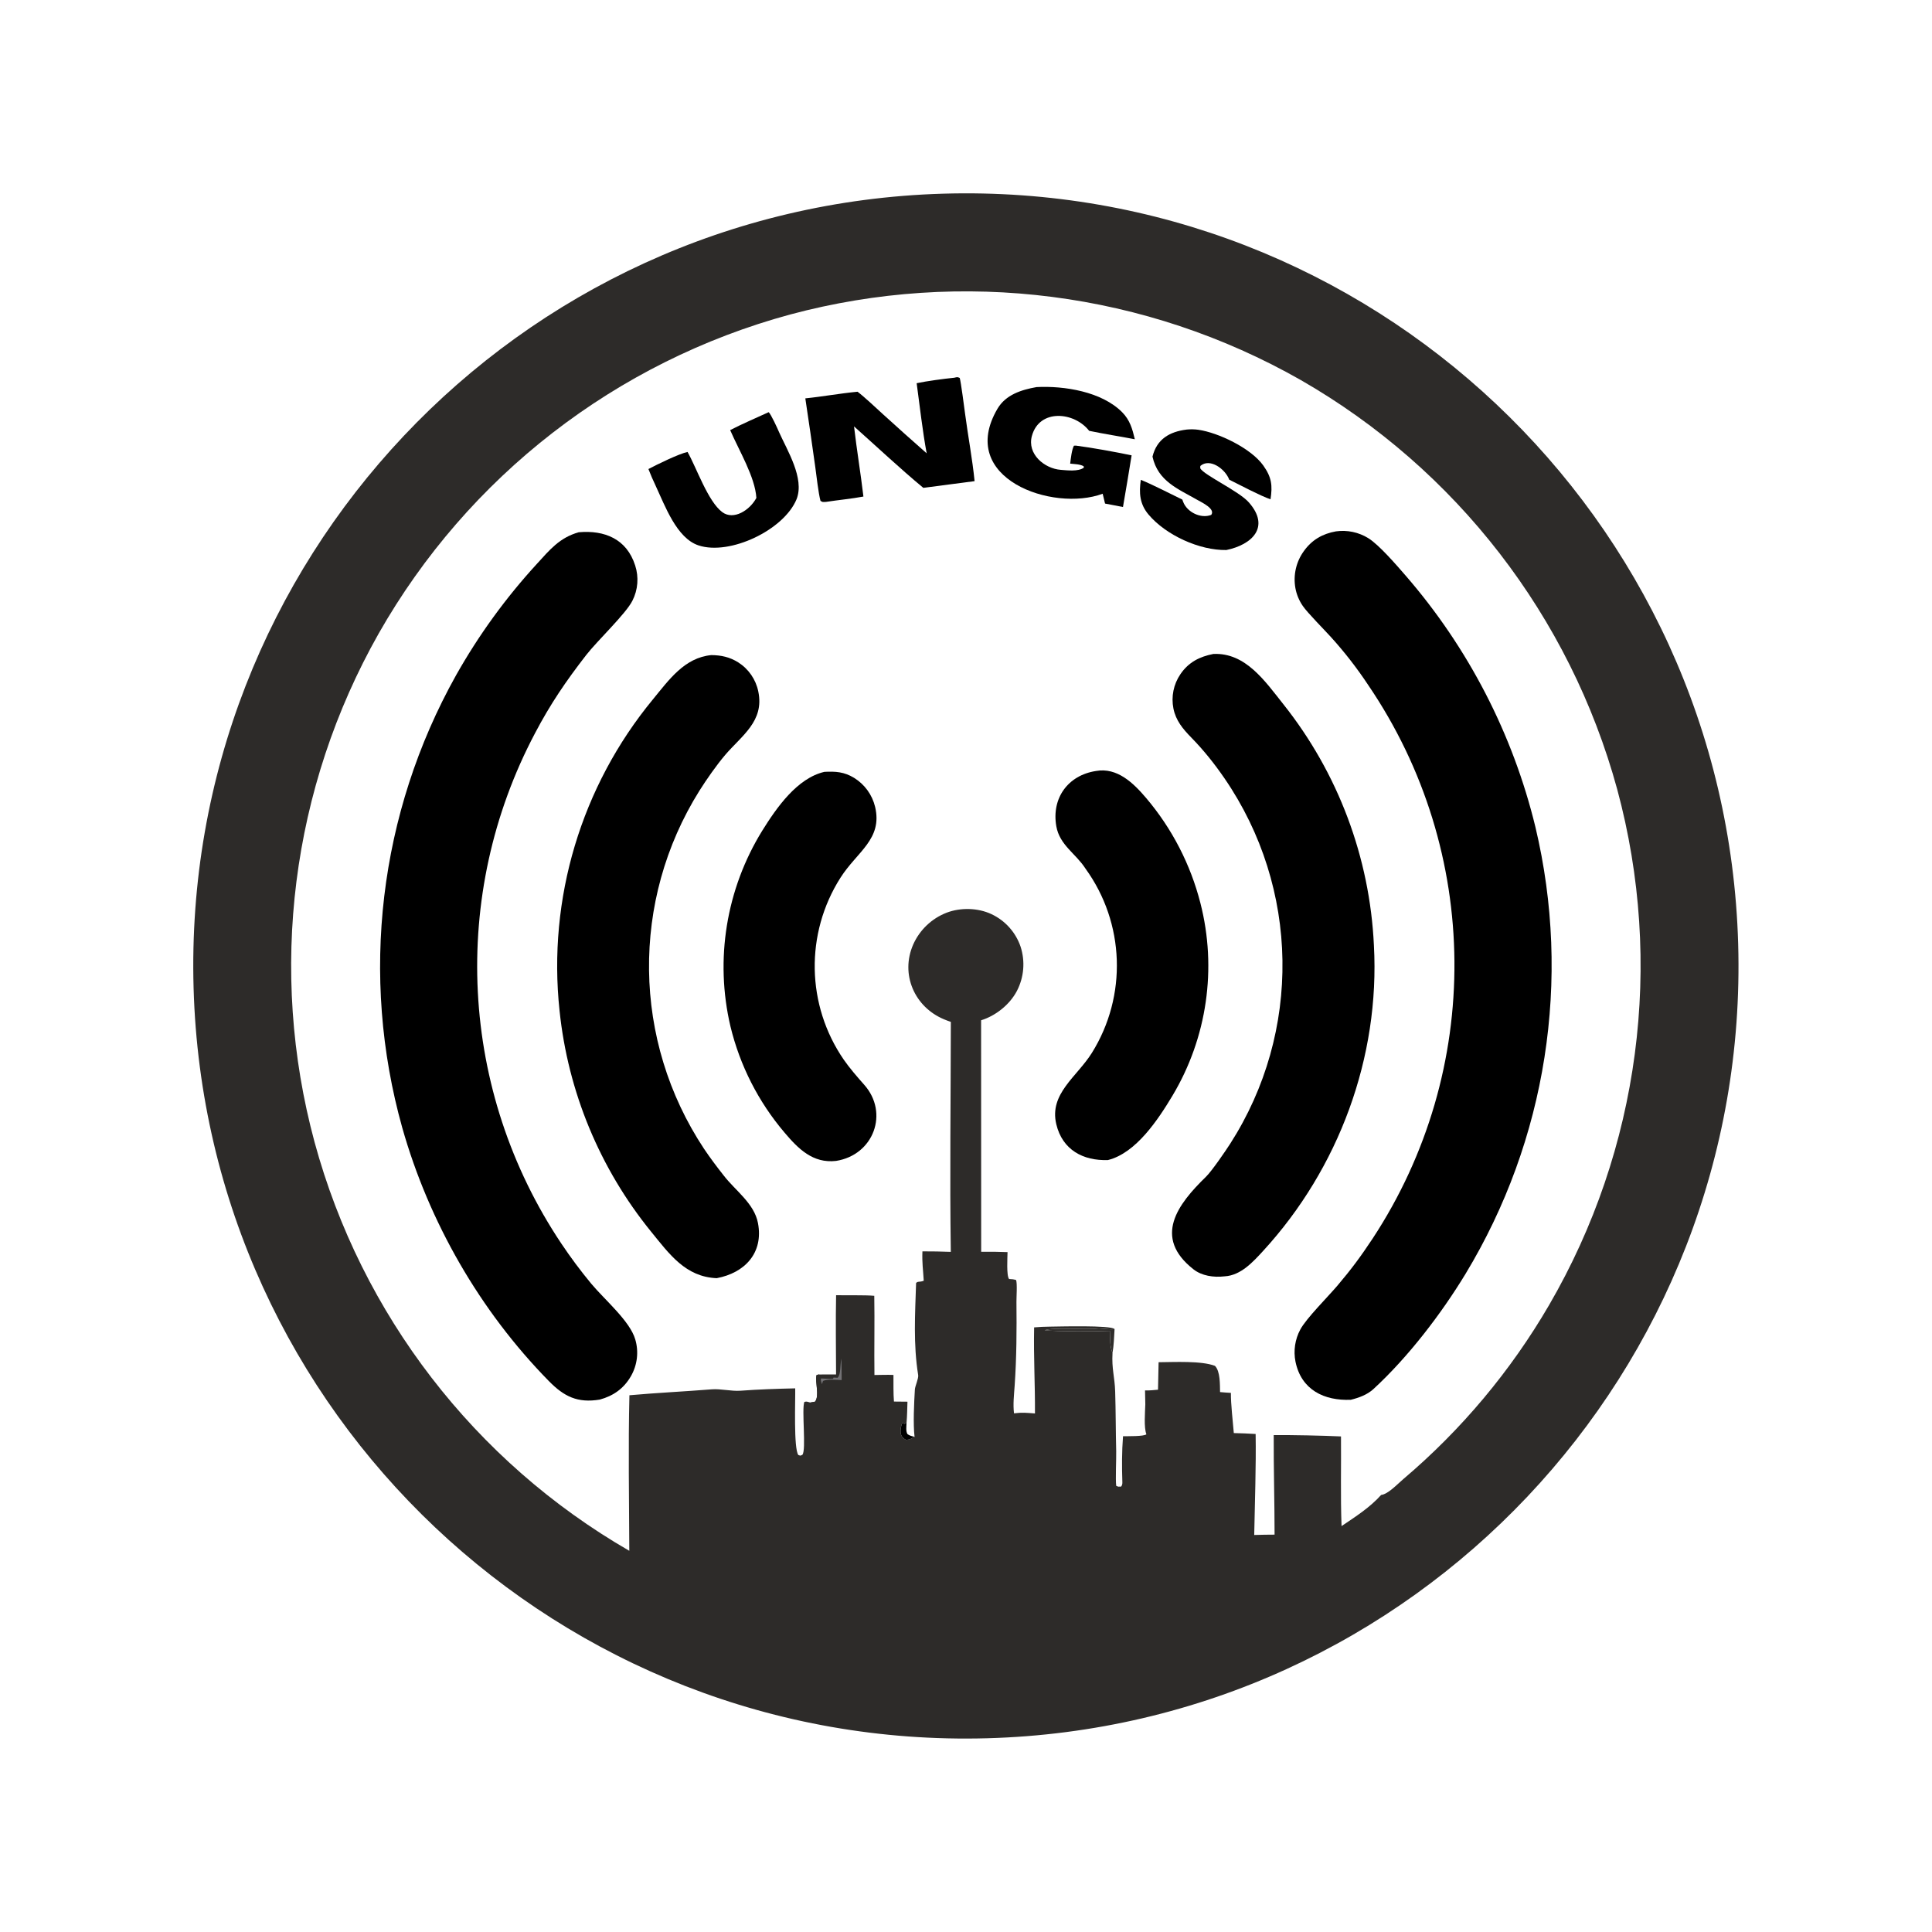
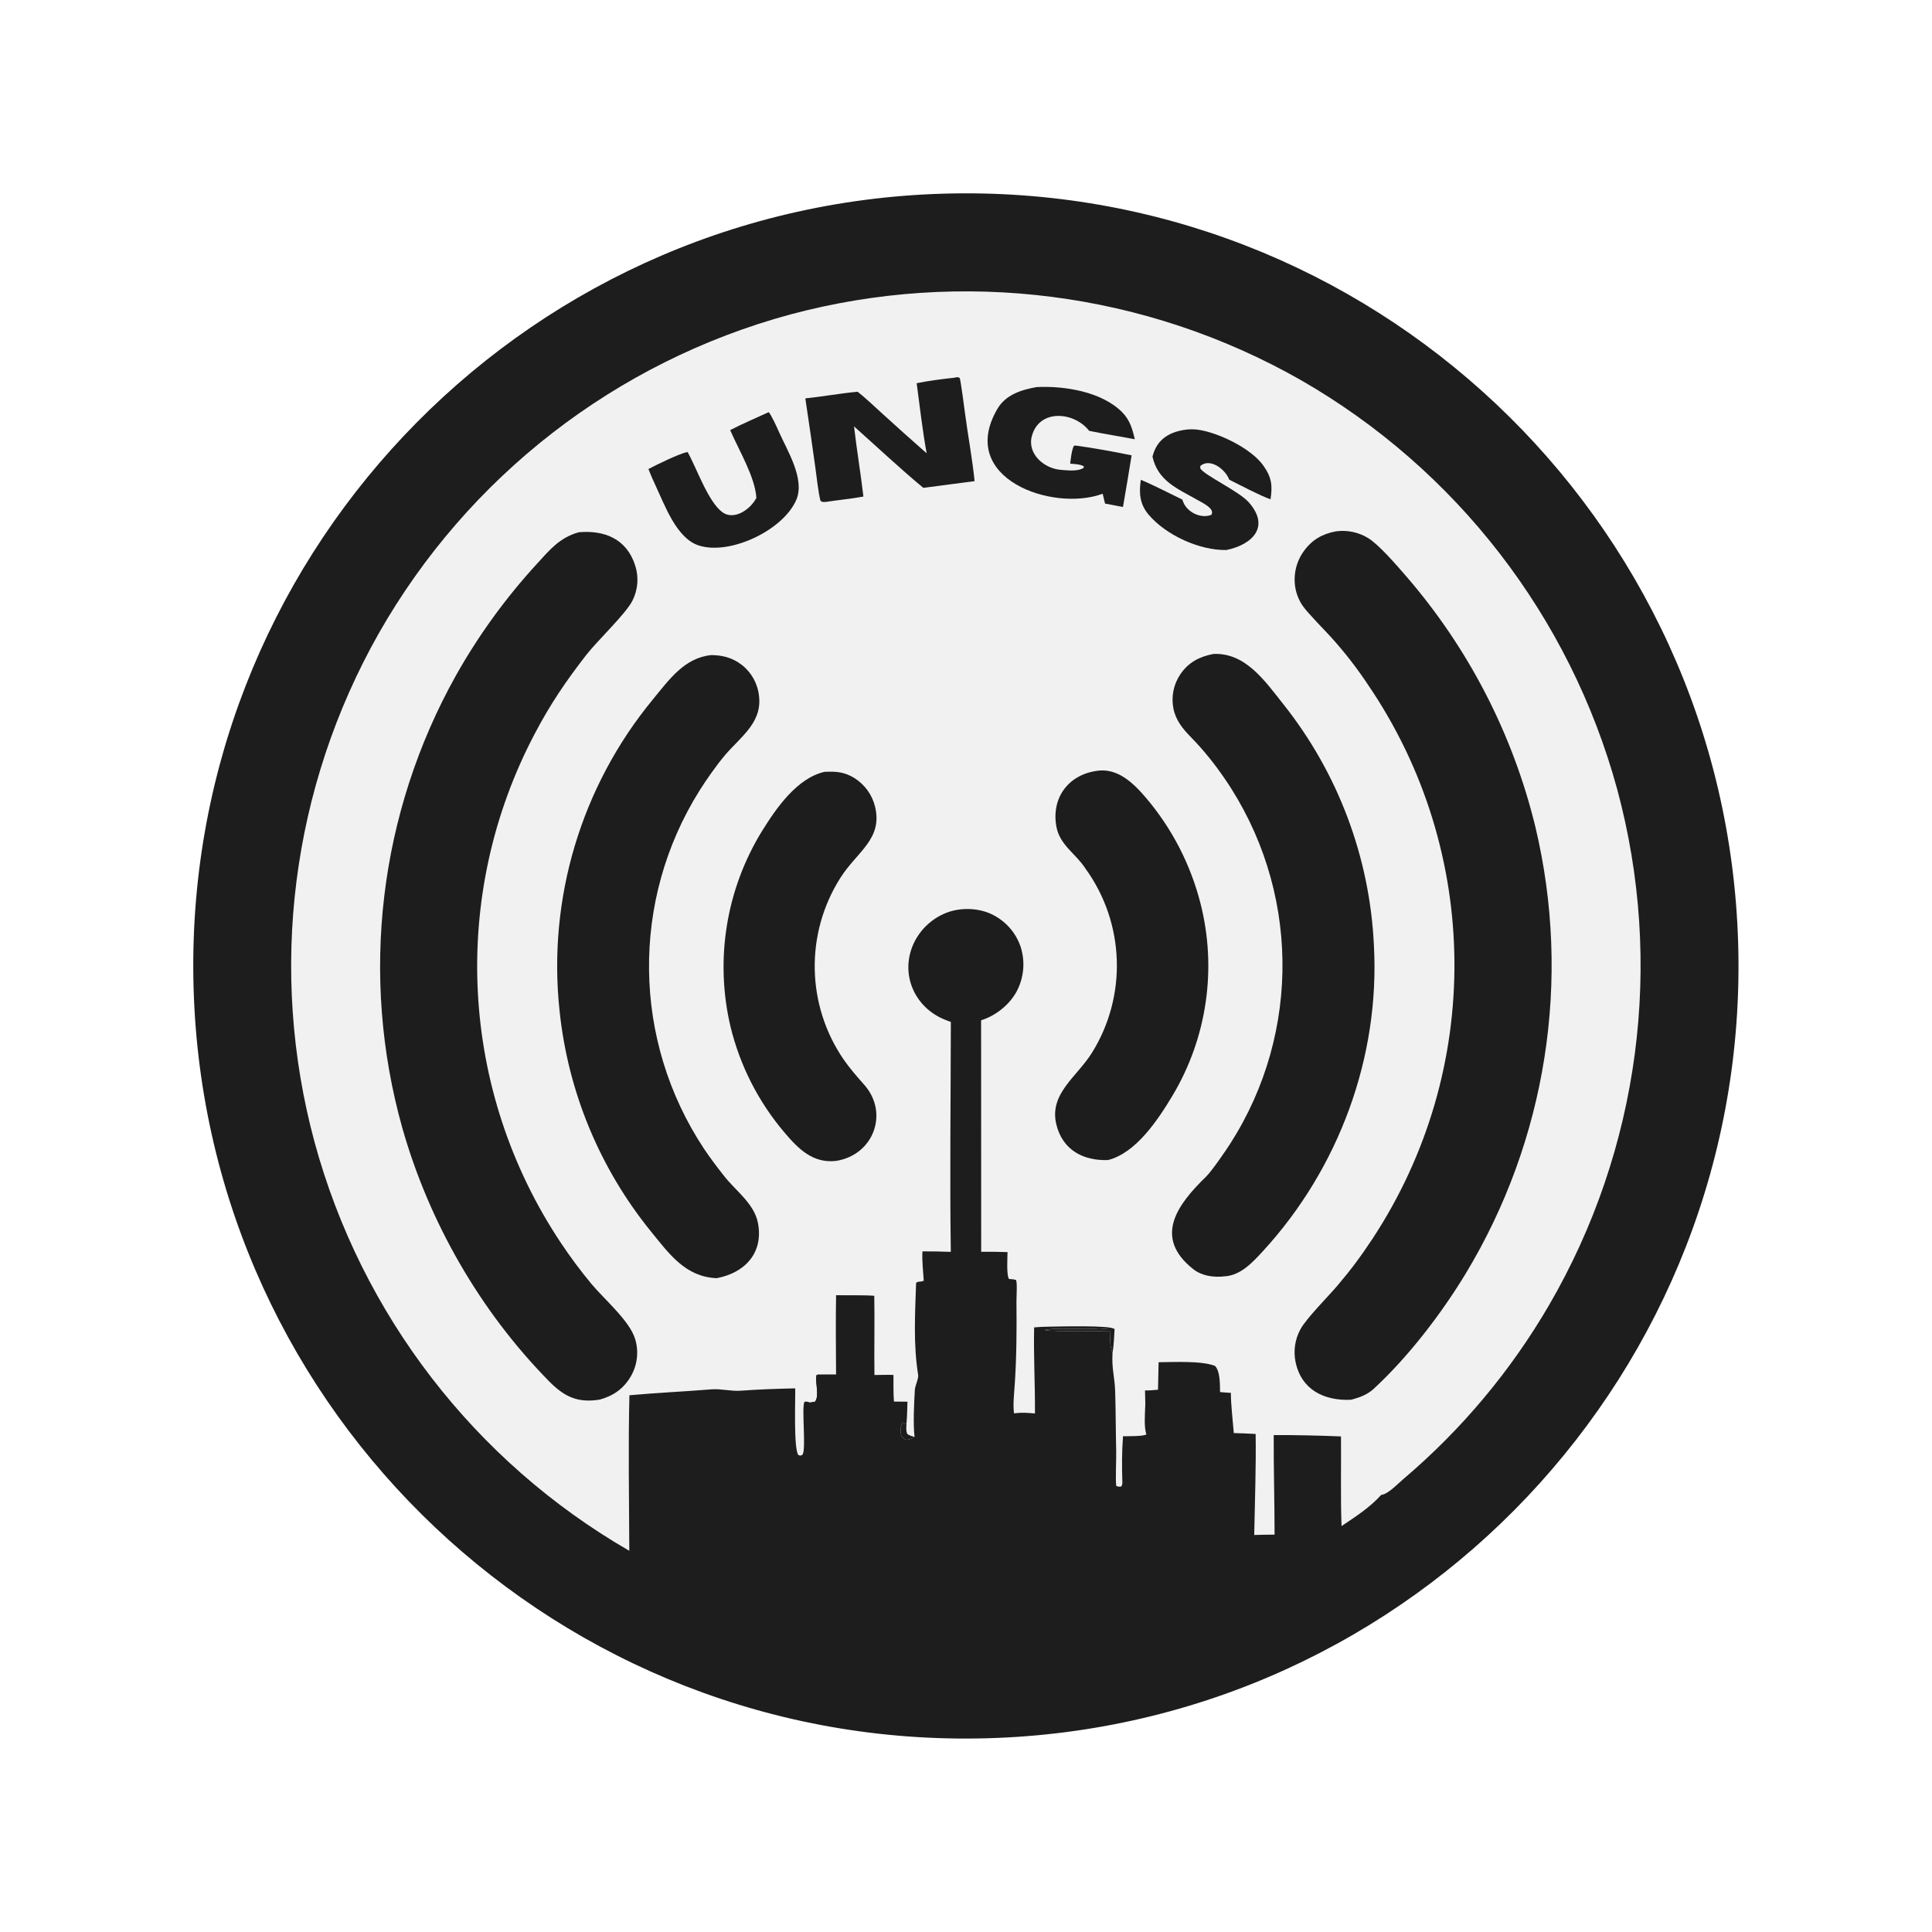
<svg xmlns="http://www.w3.org/2000/svg" width="1080" height="1080" viewBox="0 0 1080 1080">
-   <path fill="#2D2B29" d="M527.141 108.267C765.731 101.197 964.816 289.009 971.65 527.606C978.484 766.203 790.476 965.102 551.872 971.7C313.602 978.289 115.041 790.601 108.217 552.337C101.392 314.073 288.884 115.327 527.141 108.267ZM351.847 779.958C367.067 778.593 382.633 777.863 397.901 776.641C402.853 776.245 408.834 777.796 413.907 777.422C424.133 776.668 434.278 776.323 444.528 776.096C444.663 782.699 443.586 809.84 446.287 813.369C447.809 813.811 447.086 813.859 448.529 813.241C450.8 810.711 448.041 787.799 449.632 783.673C450.774 783.415 450.901 783.462 452.005 783.759L452.962 784.027C453.878 783.885 454.716 783.713 455.624 783.533C458.234 780.079 455.506 772.748 456.43 768.716L457.531 768.345L467.367 768.321C467.327 753.817 467.082 738.449 467.381 724.018C473.436 724.173 483.267 723.877 488.725 724.36C488.985 739.195 488.623 753.914 488.82 768.637C492.159 768.6 496.17 768.457 499.448 768.596C499.475 773.2 499.352 778.976 499.719 783.48L507.275 783.552C507.156 787.388 507.098 791.431 506.774 795.237L505.7 795.932L504.293 795.498C503.106 798.985 502.481 803.21 506.601 804.905C509.155 804.664 509.079 804.201 511.247 803.239C510.376 796.054 510.976 784.198 511.415 776.794C511.518 774.814 513.567 770.561 513.263 768.671C510.494 751.44 511.539 734.621 512.102 717.204C513.134 716.047 514.017 716.886 516.375 715.946C516.007 709.402 515.396 706.359 515.64 699.517C520.931 699.499 526.221 699.594 531.508 699.803C530.882 657.658 531.485 613.516 531.525 571.236C530.208 570.804 528.911 570.314 527.637 569.769C511.222 562.899 503.202 544.674 510.464 528.034C514.102 519.82 520.861 513.392 529.247 510.17C537.007 507.237 546.689 507.462 554.223 511.006C561.884 514.596 567.759 521.143 570.5 529.148C573.17 537.351 572.435 546.282 568.459 553.938C564.461 561.569 556.659 567.808 548.443 570.346L548.485 699.762C553.398 699.687 558.311 699.746 563.221 699.94C563.176 702.856 562.547 713.167 564.081 714.973C565.838 715.084 566.249 715.058 567.983 715.522C568.73 717.269 568.175 725.314 568.201 727.703C568.369 743.328 568.279 758.966 567.202 774.562C566.84 779.804 566.222 784.826 566.831 790.058C571.602 789.476 573.728 789.767 578.547 790.13C578.657 773.98 577.739 758.811 578.084 742.015C580.927 741.765 583.779 741.627 586.634 741.602C591.93 741.557 620.777 740.702 623.048 742.942C619.957 743.443 615.569 742.383 613.341 742.683C607.58 743.457 588.096 741.863 583.974 743.629C591.261 744.345 612.628 744.303 620.415 743.948C620.61 748.115 620.339 752.633 621.903 756.305C621.393 765.387 623.126 769.461 623.387 777.938C623.726 788.905 623.695 800.305 623.961 811.268C624.06 815.384 623.494 827.291 623.978 830.605C625.439 831.234 624.965 831.017 626.712 831.015C627.278 830.269 627.436 829.557 627.405 828.626C627.111 819.805 627.107 811.709 627.772 802.864C630.202 802.805 639.465 803.032 640.837 801.776C639.366 797.881 640.094 789.558 640.236 785.029L640.077 777.255C642.73 777.319 644.722 777.102 647.336 776.854L647.661 761.491C656.377 761.432 671.514 760.594 679.164 763.52C682.187 766.546 681.933 774.103 682.022 778.18C684.018 778.395 686.077 778.495 688.085 778.627C687.988 784.687 689.191 794.608 689.706 801.096C693.776 801.186 697.844 801.355 701.907 801.601C702.212 819.727 701.444 839.689 701.119 858.065C704.91 857.94 708.703 857.876 712.497 857.872C712.493 839.443 711.922 820.402 712.017 802.235C722.549 802.122 739.194 802.503 749.627 802.97C749.775 819.563 749.318 836.583 749.935 853.1C757.877 847.728 765.688 842.782 772.085 835.672C775.876 835.324 781.33 829.47 784.468 826.812C816.966 799.265 844.521 766.371 865.947 729.549C916.621 642.376 930.332 538.559 904.027 441.22C877.628 344.575 814.027 262.319 727.138 212.445C640.527 163.152 537.977 149.987 441.724 175.803C344.358 202.207 261.561 266.385 211.713 354.091C162.814 440.466 149.925 542.632 175.838 638.446C202.032 734.838 265.277 816.963 351.781 866.909C351.671 838.532 351.152 808.179 351.847 779.958Z" />
-   <path d="M746.771 297.039C753.091 296.146 759.524 297.504 764.944 300.876C770.973 304.628 780.837 316.104 785.74 321.743C820.8 362.146 845.684 410.351 858.312 462.333C878.583 547.503 864.541 637.229 819.218 712.133C805.669 734.447 787.212 758.604 767.744 776.501C764.29 779.676 759.621 781.378 755.1 782.485C740.242 783.099 727.431 776.993 724.186 761.183C722.967 755.061 723.919 748.704 726.88 743.208C730.176 737.011 742.342 724.912 747.67 718.622C755.475 709.41 760.534 702.579 767.286 692.398C829.175 598.266 828.214 476.109 764.851 382.964C758.616 373.545 751.681 364.61 744.105 356.233C740.429 352.163 730.918 342.6 728.307 338.776C726.211 335.762 724.786 332.333 724.13 328.72C722.834 321.467 724.551 313.999 728.883 308.039C733.382 301.76 739.3 298.378 746.771 297.039Z" />
-   <path d="M323.508 297.536C337.961 296.257 350.339 301.266 355.071 316.113C357.181 322.606 356.632 329.671 353.546 335.761C349.91 343.078 333.852 358.212 327.653 366.206C316.387 380.734 307.688 393.479 299.123 409.787C251.17 500.392 256.813 610.005 313.817 695.206C318.97 702.91 324.512 710.347 330.421 717.487C338.11 726.709 352.112 738.419 355.116 748.744C357.147 755.621 356.278 763.028 352.712 769.249C348.724 776.206 342.869 780.309 335.265 782.38C322.827 784.425 315.306 780.666 306.837 772.045C268.292 732.814 239.797 683.131 224.865 630.406C201.046 545.455 211.849 454.528 254.909 377.523C267.525 355.12 282.672 334.239 300.051 315.291C307.339 307.315 312.764 300.559 323.508 297.536Z" />
-   <path d="M678.248 365.573C696.269 364.684 707.189 380.837 717.383 393.64C747.994 432.124 765.71 479.27 768.02 528.389C771.455 591.022 748.313 653.264 706.141 699.224C700.447 705.429 693.618 712.988 684.572 713.479C678.376 714.209 671.783 713.189 667.176 709.574C644.281 691.613 658.402 673.121 674.156 657.801C677.427 654.62 685.213 643.209 687.673 639.374C727.781 576.853 726.541 496.39 684.527 435.134C678.868 426.892 672.88 419.398 665.894 412.249C661.236 407.483 657.295 402.804 655.946 396.044C654.629 389.407 656.027 382.518 659.828 376.919C664.395 370.176 670.579 367.064 678.248 365.573Z" />
-   <path d="M397.611 366.203C403.162 366.257 407.838 367.272 412.635 370.245C418.447 373.918 422.511 379.802 423.889 386.538C427.39 403.211 414.524 411.268 405.333 422.078C400.512 427.747 394.971 435.691 390.995 441.995C352.516 503.423 353.5 581.674 393.51 642.116C397.005 647.322 400.653 652.17 404.527 657.076C411.012 665.534 421.594 672.648 423.705 683.675C426.911 700.424 416.303 711.579 400.652 714.508C383.224 713.807 374.225 701.091 363.95 688.485C335.252 653.154 317.474 610.224 312.791 564.947C306.092 502.333 324.873 439.658 364.903 391.047C374.072 379.889 382.64 367.673 397.611 366.203Z" />
-   <path d="M612.557 431.001C624.544 428.789 633.726 437.878 640.687 446.081C655.131 463.103 665.508 483.19 671.032 504.82C680.382 541.326 674.78 580.053 655.469 612.413C647.413 625.844 635.089 644.554 619.343 648.477C605.549 648.963 593.898 642.852 590.47 628.434C586.41 611.361 602.019 601.943 610.345 588.607C630.218 556.778 628.838 515.986 606.791 485.556C601.413 477.135 592.313 472.427 590.479 461.849C587.748 446.095 597.05 433.414 612.557 431.001Z" />
-   <path d="M460.841 431.474C467.062 431.147 471.867 431.441 477.442 434.825C483.351 438.472 487.577 444.306 489.199 451.057C493.454 469.179 479.102 476.037 469.796 490.699C449.988 521.89 450.719 561.895 471.653 592.341C474.826 596.956 479.334 602.153 483.111 606.406C497.049 622.101 488.425 645.627 467.373 648.954C454.365 650.45 446.172 642.124 438.508 633.063C423.948 615.927 413.61 595.615 408.325 573.758C399.536 536.374 405.929 497.03 426.103 464.353C434.082 451.558 445.539 435.009 460.841 431.474Z" />
-   <path d="M533.44 211.153C535.022 210.821 535.065 210.632 536.49 211.265C537.134 213.232 539.074 228.157 539.466 231.152C541.082 243.477 543.587 256.686 544.801 268.964L516.139 272.71C503.323 262.098 489.971 249.54 477.41 238.364C478.923 251.425 481.11 264.469 482.659 277.573C476.257 278.79 468.294 279.539 461.594 280.579C459.587 280.558 460.187 280.86 458.661 279.984C457.456 275.553 456.429 265.884 455.726 260.933C453.947 248.174 452.099 235.425 450.181 222.686C459.804 221.722 469.466 219.912 479.381 218.98C483.389 222.018 489.813 228.138 493.712 231.668C501.751 238.986 509.854 246.233 518.02 253.409C515.766 241.472 514.083 226.412 512.419 214.213C518.145 212.998 527.634 211.74 533.44 211.153Z" />
-   <path d="M579.45 216.379C594.931 215.597 615.832 218.889 627.286 230.427C631.622 234.795 633.026 239.8 634.371 245.547C625.888 243.908 617.326 242.61 608.85 240.839C600.532 230.134 580.997 228.342 576.825 243.737C574.092 253.821 583.825 261.961 593.016 262.65C596.478 262.91 602.765 263.725 605.897 261.423L605.747 260.604C603.594 259.457 600.755 259.433 598.238 259.182C598.556 256.52 599.111 251.368 600.336 249.15L601.404 249.101C610.215 250.21 623.861 252.718 632.578 254.538C631.027 264.175 629.418 273.802 627.75 283.42L617.728 281.499L616.399 276.001C588.514 286.39 534.732 267.469 557.585 228.512C562.204 220.638 570.944 217.892 579.45 216.379Z" />
-   <path d="M663.395 240.123C665.524 239.915 667.67 239.952 669.791 240.231C681.102 241.835 699.348 250.586 706.208 260.249C710.934 266.904 711.384 271.525 710.228 279.118C704.805 277.286 692.838 270.98 687.152 268.146C684.917 262.132 676.291 255.877 670.99 260.475L670.933 261.772C673.122 265.675 692.544 274.496 698.136 280.863C710.281 294.693 699.827 304.525 685.532 307.467C670.601 307.735 651.785 299.206 642.033 287.631C637.062 281.732 636.659 275.519 637.73 268.225C644.502 270.986 654.118 275.991 660.933 279.274C661.086 279.719 661.247 280.161 661.416 280.601C663.666 286.393 671.314 290.084 677.093 287.826C679.517 284.476 671.988 280.961 669.483 279.531C658.355 273.176 647.315 269.008 644.248 255.268C646.662 245.455 653.803 241.294 663.395 240.123Z" />
-   <path d="M429.684 230.406C430.973 231.494 434.616 239.478 435.455 241.475C440.065 251.831 449.877 267.395 445.29 279.052C438.278 296.221 408.02 310.69 390.465 304.878C378.207 300.82 371.718 282.653 366.514 271.538C364.938 268.257 363.816 265.584 362.477 262.193C367.266 259.673 379.502 253.66 384.342 252.645C389.333 261.386 395.708 280.276 403.745 286.279C410.067 291 419.153 285.249 422.819 278.342C422.094 266.656 413.214 252.049 408.168 240.432C414.63 237.072 422.974 233.494 429.684 230.406Z" />
-   <path fill="#2D2B29" d="M465.947 770.063L468.26 770.181C470.158 768.091 469.477 763.439 470.341 759.437C470.412 763.404 470.545 767.533 470.492 771.485C467.652 771.365 462.48 770.861 460.081 771.95C459.89 772.517 459.624 773.203 459.508 773.77C459.294 777.178 459.314 781.372 457.701 784.257C456.018 785.248 454.806 784.864 452.962 784.027C453.878 783.885 454.716 783.713 455.624 783.533C458.234 780.079 455.506 772.748 456.43 768.716L457.531 768.345C460.885 769.386 463.484 769.308 465.947 770.063Z" />
-   <path fill="#737275" d="M465.947 770.063L468.26 770.181C470.158 768.091 469.477 763.439 470.341 759.437C470.412 763.404 470.545 767.533 470.492 771.485C467.652 771.365 462.48 770.861 460.081 771.95C459.89 772.517 459.624 773.203 459.508 773.77C459.018 772.256 458.817 772.161 458.883 770.615C459.748 770.473 463.537 770.978 465.674 770.75L465.947 770.063Z" />
-   <path fill="#2D2B29" fill-opacity="0.988" d="M620.415 743.948C612.628 744.303 591.261 744.345 583.974 743.629C588.096 741.863 607.58 743.457 613.341 742.683C615.569 742.383 619.957 743.443 623.048 742.942C622.798 747.237 622.648 752.117 621.903 756.305C620.339 752.633 620.61 748.115 620.415 743.948Z" />
-   <path fill="#2D2B29" d="M486.437 738.363C488.956 750.533 486.427 759.69 487.481 769.91L494.927 769.692L494.768 770.056C492.408 770.926 488.672 771.488 486.505 769.984C485.73 766.435 486.267 743.087 486.437 738.363Z" />
-   <path d="M511.247 803.239C509.079 804.201 509.155 804.664 506.601 804.905C502.481 803.21 503.106 798.985 504.293 795.498L505.7 795.932L506.774 795.237C506.696 797.302 506.265 800.136 507.323 801.727C508.941 802.702 509.468 802.764 511.247 803.239Z" />
-   <path fill="#2D2B29" d="M552.979 701.067L562.048 701.251C562.077 703.189 561.955 704.826 561.825 706.763L561.539 706.405L561.034 703.151C559.991 702.148 553.779 702.564 550.765 701.995L550.981 701.452L552.979 701.067Z" />
+   <path fill="#F2F1F1" d="M542.32 117.951Q502.366 117.951 463.18 126.038Q423.993 134.126 387.081 149.99Q350.168 165.854 316.948 188.885Q283.728 211.916 255.476 241.229Q227.224 270.541 205.027 305.009Q182.83 339.477 167.54 377.776Q152.25 416.075 144.456 456.734Q136.661 497.391 136.661 538.846Q136.661 580.301 144.456 620.958Q152.25 661.617 167.54 699.916Q182.83 738.215 205.027 772.683Q227.224 807.151 255.476 836.463Q283.728 865.776 316.948 888.808Q350.168 911.838 387.081 927.702Q423.993 943.566 463.18 951.654Q502.366 959.741 542.32 959.741Q582.274 959.741 621.46 951.654Q660.647 943.566 697.559 927.702Q734.472 911.838 767.692 888.808Q800.912 865.776 829.164 836.463Q857.416 807.151 879.613 772.683Q901.81 738.215 917.1 699.916Q932.39 661.617 940.185 620.958Q947.979 580.301 947.979 538.846Q947.979 497.391 940.185 456.734Q932.39 416.075 917.1 377.776Q901.81 339.477 879.613 305.009Q857.416 270.541 829.164 241.229Q800.912 211.916 767.692 188.885Q734.472 165.854 697.559 149.99Q660.647 134.126 621.46 126.038Q582.274 117.951 542.32 117.951Z" />
+   <path fill="#1D1D1D" d="M527.141 108.267C765.731 101.197 964.816 289.009 971.65 527.606C978.484 766.203 790.476 965.102 551.872 971.7C313.602 978.289 115.041 790.601 108.217 552.337C101.392 314.073 288.884 115.327 527.141 108.267ZM351.847 779.958C367.067 778.593 382.633 777.863 397.901 776.641C402.853 776.245 408.834 777.796 413.907 777.422C424.133 776.668 434.278 776.323 444.528 776.096C444.663 782.699 443.586 809.84 446.287 813.369C447.809 813.811 447.086 813.859 448.529 813.241C450.8 810.711 448.041 787.799 449.632 783.673C450.774 783.415 450.901 783.462 452.005 783.759L452.962 784.027C453.878 783.885 454.716 783.713 455.624 783.533C458.234 780.079 455.506 772.748 456.43 768.716L457.531 768.345L467.367 768.321C467.327 753.817 467.082 738.449 467.381 724.018C473.436 724.173 483.267 723.877 488.725 724.36C488.985 739.195 488.623 753.914 488.82 768.637C492.159 768.6 496.17 768.457 499.448 768.596C499.475 773.2 499.352 778.976 499.719 783.48L507.275 783.552C507.156 787.388 507.098 791.431 506.774 795.237L505.7 795.932L504.293 795.498C503.106 798.985 502.481 803.21 506.601 804.905C509.155 804.664 509.079 804.201 511.247 803.239C510.376 796.054 510.976 784.198 511.415 776.794C511.518 774.814 513.567 770.561 513.263 768.671C510.494 751.44 511.539 734.621 512.102 717.204C513.134 716.047 514.017 716.886 516.375 715.946C516.007 709.402 515.396 706.359 515.64 699.517C520.931 699.499 526.221 699.594 531.508 699.803C530.882 657.658 531.485 613.516 531.525 571.236C530.208 570.804 528.911 570.314 527.637 569.769C511.222 562.899 503.202 544.674 510.464 528.034C514.102 519.82 520.861 513.392 529.247 510.17C537.007 507.237 546.689 507.462 554.223 511.006C561.884 514.596 567.759 521.143 570.5 529.148C573.17 537.351 572.435 546.282 568.459 553.938C564.461 561.569 556.659 567.808 548.443 570.346L548.485 699.762C553.398 699.687 558.311 699.746 563.221 699.94C563.176 702.856 562.547 713.167 564.081 714.973C565.838 715.084 566.249 715.058 567.983 715.522C568.73 717.269 568.175 725.314 568.201 727.703C568.369 743.328 568.279 758.966 567.202 774.562C566.84 779.804 566.222 784.826 566.831 790.058C571.602 789.476 573.728 789.767 578.547 790.13C578.657 773.98 577.739 758.811 578.084 742.015C580.927 741.765 583.779 741.627 586.634 741.602C591.93 741.557 620.777 740.702 623.048 742.942C619.957 743.443 615.569 742.383 613.341 742.683C607.58 743.457 588.096 741.863 583.974 743.629C591.261 744.345 612.628 744.303 620.415 743.948C620.61 748.115 620.339 752.633 621.903 756.305C621.393 765.387 623.126 769.461 623.387 777.938C623.726 788.905 623.695 800.305 623.961 811.268C624.06 815.384 623.494 827.291 623.978 830.605C625.439 831.234 624.965 831.017 626.712 831.015C627.278 830.269 627.436 829.557 627.405 828.626C627.111 819.805 627.107 811.709 627.772 802.864C630.202 802.805 639.465 803.032 640.837 801.776C639.366 797.881 640.094 789.558 640.236 785.029L640.077 777.255C642.73 777.319 644.722 777.102 647.336 776.854L647.661 761.491C656.377 761.432 671.514 760.594 679.164 763.52C682.187 766.546 681.933 774.103 682.022 778.18C684.018 778.395 686.077 778.495 688.085 778.627C687.988 784.687 689.191 794.608 689.706 801.096C693.776 801.186 697.844 801.355 701.907 801.601C702.212 819.727 701.444 839.689 701.119 858.065C704.91 857.94 708.703 857.876 712.497 857.872C712.493 839.443 711.922 820.402 712.017 802.235C722.549 802.122 739.194 802.503 749.627 802.97C749.775 819.563 749.318 836.583 749.935 853.1C757.877 847.728 765.688 842.782 772.085 835.672C775.876 835.324 781.33 829.47 784.468 826.812C816.966 799.265 844.521 766.371 865.947 729.549C916.621 642.376 930.332 538.559 904.027 441.22C877.628 344.575 814.027 262.319 727.138 212.445C640.527 163.152 537.977 149.987 441.724 175.803C344.358 202.207 261.561 266.385 211.713 354.091C162.814 440.466 149.925 542.632 175.838 638.446C202.032 734.838 265.277 816.963 351.781 866.909C351.671 838.532 351.152 808.179 351.847 779.958Z" />
+   <path fill="#1D1D1D" d="M746.771 297.039C753.091 296.146 759.524 297.504 764.944 300.876C770.973 304.628 780.837 316.104 785.74 321.743C820.8 362.146 845.684 410.351 858.312 462.333C878.583 547.503 864.541 637.229 819.218 712.133C805.669 734.447 787.212 758.604 767.744 776.501C764.29 779.676 759.621 781.378 755.1 782.485C740.242 783.099 727.431 776.993 724.186 761.183C722.967 755.061 723.919 748.704 726.88 743.208C730.176 737.011 742.342 724.912 747.67 718.622C755.475 709.41 760.534 702.579 767.286 692.398C829.175 598.266 828.214 476.109 764.851 382.964C758.616 373.545 751.681 364.61 744.105 356.233C740.429 352.163 730.918 342.6 728.307 338.776C726.211 335.762 724.786 332.333 724.13 328.72C722.834 321.467 724.551 313.999 728.883 308.039C733.382 301.76 739.3 298.378 746.771 297.039Z" />
+   <path fill="#1D1D1D" d="M323.508 297.536C337.961 296.257 350.339 301.266 355.071 316.113C357.181 322.606 356.632 329.671 353.546 335.761C349.91 343.078 333.852 358.212 327.653 366.206C316.387 380.734 307.688 393.479 299.123 409.787C251.17 500.392 256.813 610.005 313.817 695.206C318.97 702.91 324.512 710.347 330.421 717.487C338.11 726.709 352.112 738.419 355.116 748.744C357.147 755.621 356.278 763.028 352.712 769.249C348.724 776.206 342.869 780.309 335.265 782.38C322.827 784.425 315.306 780.666 306.837 772.045C268.292 732.814 239.797 683.131 224.865 630.406C201.046 545.455 211.849 454.528 254.909 377.523C267.525 355.12 282.672 334.239 300.051 315.291C307.339 307.315 312.764 300.559 323.508 297.536Z" />
+   <path fill="#1D1D1D" d="M678.248 365.573C696.269 364.684 707.189 380.837 717.383 393.64C747.994 432.124 765.71 479.27 768.02 528.389C771.455 591.022 748.313 653.264 706.141 699.224C700.447 705.429 693.618 712.988 684.572 713.479C678.376 714.209 671.783 713.189 667.176 709.574C644.281 691.613 658.402 673.121 674.156 657.801C677.427 654.62 685.213 643.209 687.673 639.374C727.781 576.853 726.541 496.39 684.527 435.134C678.868 426.892 672.88 419.398 665.894 412.249C661.236 407.483 657.295 402.804 655.946 396.044C654.629 389.407 656.027 382.518 659.828 376.919C664.395 370.176 670.579 367.064 678.248 365.573Z" />
+   <path fill="#1D1D1D" d="M397.611 366.203C403.162 366.257 407.838 367.272 412.635 370.245C418.447 373.918 422.511 379.802 423.889 386.538C427.39 403.211 414.524 411.268 405.333 422.078C400.512 427.747 394.971 435.691 390.995 441.995C352.516 503.423 353.5 581.674 393.51 642.116C397.005 647.322 400.653 652.17 404.527 657.076C411.012 665.534 421.594 672.648 423.705 683.675C426.911 700.424 416.303 711.579 400.652 714.508C383.224 713.807 374.225 701.091 363.95 688.485C335.252 653.154 317.474 610.224 312.791 564.947C306.092 502.333 324.873 439.658 364.903 391.047C374.072 379.889 382.64 367.673 397.611 366.203Z" />
+   <path fill="#1D1D1D" d="M612.557 431.001C624.544 428.789 633.726 437.878 640.687 446.081C655.131 463.103 665.508 483.19 671.032 504.82C680.382 541.326 674.78 580.053 655.469 612.413C647.413 625.844 635.089 644.554 619.343 648.477C605.549 648.963 593.898 642.852 590.47 628.434C586.41 611.361 602.019 601.943 610.345 588.607C630.218 556.778 628.838 515.986 606.791 485.556C601.413 477.135 592.313 472.427 590.479 461.849C587.748 446.095 597.05 433.414 612.557 431.001Z" />
+   <path fill="#1D1D1D" d="M460.841 431.474C467.062 431.147 471.867 431.441 477.442 434.825C483.351 438.472 487.577 444.306 489.199 451.057C493.454 469.179 479.102 476.037 469.796 490.699C449.988 521.89 450.719 561.895 471.653 592.341C474.826 596.956 479.334 602.153 483.111 606.406C497.049 622.101 488.425 645.627 467.373 648.954C454.365 650.45 446.172 642.124 438.508 633.063C423.948 615.927 413.61 595.615 408.325 573.758C399.536 536.374 405.929 497.03 426.103 464.353C434.082 451.558 445.539 435.009 460.841 431.474Z" />
+   <path fill="#1D1D1D" d="M533.44 211.153C535.022 210.821 535.065 210.632 536.49 211.265C537.134 213.232 539.074 228.157 539.466 231.152C541.082 243.477 543.587 256.686 544.801 268.964L516.139 272.71C503.323 262.098 489.971 249.54 477.41 238.364C478.923 251.425 481.11 264.469 482.659 277.573C476.257 278.79 468.294 279.539 461.594 280.579C459.587 280.558 460.187 280.86 458.661 279.984C457.456 275.553 456.429 265.884 455.726 260.933C453.947 248.174 452.099 235.425 450.181 222.686C459.804 221.722 469.466 219.912 479.381 218.98C483.389 222.018 489.813 228.138 493.712 231.668C501.751 238.986 509.854 246.233 518.02 253.409C515.766 241.472 514.083 226.412 512.419 214.213C518.145 212.998 527.634 211.74 533.44 211.153Z" />
+   <path fill="#1D1D1D" d="M579.45 216.379C594.931 215.597 615.832 218.889 627.286 230.427C631.622 234.795 633.026 239.8 634.371 245.547C625.888 243.908 617.326 242.61 608.85 240.839C600.532 230.134 580.997 228.342 576.825 243.737C574.092 253.821 583.825 261.961 593.016 262.65C596.478 262.91 602.765 263.725 605.897 261.423L605.747 260.604C603.594 259.457 600.755 259.433 598.238 259.182C598.556 256.52 599.111 251.368 600.336 249.15L601.404 249.101C610.215 250.21 623.861 252.718 632.578 254.538C631.027 264.175 629.418 273.802 627.75 283.42L617.728 281.499L616.399 276.001C588.514 286.39 534.732 267.469 557.585 228.512C562.204 220.638 570.944 217.892 579.45 216.379Z" />
+   <path fill="#1D1D1D" d="M663.395 240.123C665.524 239.915 667.67 239.952 669.791 240.231C681.102 241.835 699.348 250.586 706.208 260.249C710.934 266.904 711.384 271.525 710.228 279.118C704.805 277.286 692.838 270.98 687.152 268.146C684.917 262.132 676.291 255.877 670.99 260.475L670.933 261.772C673.122 265.675 692.544 274.496 698.136 280.863C710.281 294.693 699.827 304.525 685.532 307.467C670.601 307.735 651.785 299.206 642.033 287.631C637.062 281.732 636.659 275.519 637.73 268.225C644.502 270.986 654.118 275.991 660.933 279.274C661.086 279.719 661.247 280.161 661.416 280.601C663.666 286.393 671.314 290.084 677.093 287.826C679.517 284.476 671.988 280.961 669.483 279.531C658.355 273.176 647.315 269.008 644.248 255.268C646.662 245.455 653.803 241.294 663.395 240.123Z" />
+   <path fill="#1D1D1D" d="M429.684 230.406C430.973 231.494 434.616 239.478 435.455 241.475C440.065 251.831 449.877 267.395 445.29 279.052C438.278 296.221 408.02 310.69 390.465 304.878C378.207 300.82 371.718 282.653 366.514 271.538C364.938 268.257 363.816 265.584 362.477 262.193C367.266 259.673 379.502 253.66 384.342 252.645C389.333 261.386 395.708 280.276 403.745 286.279C410.067 291 419.153 285.249 422.819 278.342C422.094 266.656 413.214 252.049 408.168 240.432C414.63 237.072 422.974 233.494 429.684 230.406Z" />
+   <path fill="#1D1D1D" d="M465.947 770.063L468.26 770.181C470.158 768.091 469.477 763.439 470.341 759.437C470.412 763.404 470.545 767.533 470.492 771.485C467.652 771.365 462.48 770.861 460.081 771.95C459.89 772.517 459.624 773.203 459.508 773.77C459.294 777.178 459.314 781.372 457.701 784.257C456.018 785.248 454.806 784.864 452.962 784.027C453.878 783.885 454.716 783.713 455.624 783.533C458.234 780.079 455.506 772.748 456.43 768.716L457.531 768.345C460.885 769.386 463.484 769.308 465.947 770.063Z" />
+   <path fill="#1D1D1D" d="M465.947 770.063L468.26 770.181C470.158 768.091 469.477 763.439 470.341 759.437C470.412 763.404 470.545 767.533 470.492 771.485C467.652 771.365 462.48 770.861 460.081 771.95C459.89 772.517 459.624 773.203 459.508 773.77C459.018 772.256 458.817 772.161 458.883 770.615C459.748 770.473 463.537 770.978 465.674 770.75L465.947 770.063Z" />
+   <path fill="#1D1D1D" d="M620.415 743.948C612.628 744.303 591.261 744.345 583.974 743.629C588.096 741.863 607.58 743.457 613.341 742.683C615.569 742.383 619.957 743.443 623.048 742.942C622.798 747.237 622.648 752.117 621.903 756.305C620.339 752.633 620.61 748.115 620.415 743.948Z" />
+   <path fill="#1D1D1D" d="M486.437 738.363C488.956 750.533 486.427 759.69 487.481 769.91L494.927 769.692L494.768 770.056C492.408 770.926 488.672 771.488 486.505 769.984C485.73 766.435 486.267 743.087 486.437 738.363Z" />
+   <path fill="#1D1D1D" d="M511.247 803.239C509.079 804.201 509.155 804.664 506.601 804.905C502.481 803.21 503.106 798.985 504.293 795.498L505.7 795.932L506.774 795.237C506.696 797.302 506.265 800.136 507.323 801.727C508.941 802.702 509.468 802.764 511.247 803.239Z" />
+   <path fill="#1D1D1D" d="M552.979 701.067L562.048 701.251C562.077 703.189 561.955 704.826 561.825 706.763L561.539 706.405L561.034 703.151C559.991 702.148 553.779 702.564 550.765 701.995L550.981 701.452L552.979 701.067Z" />
</svg>
